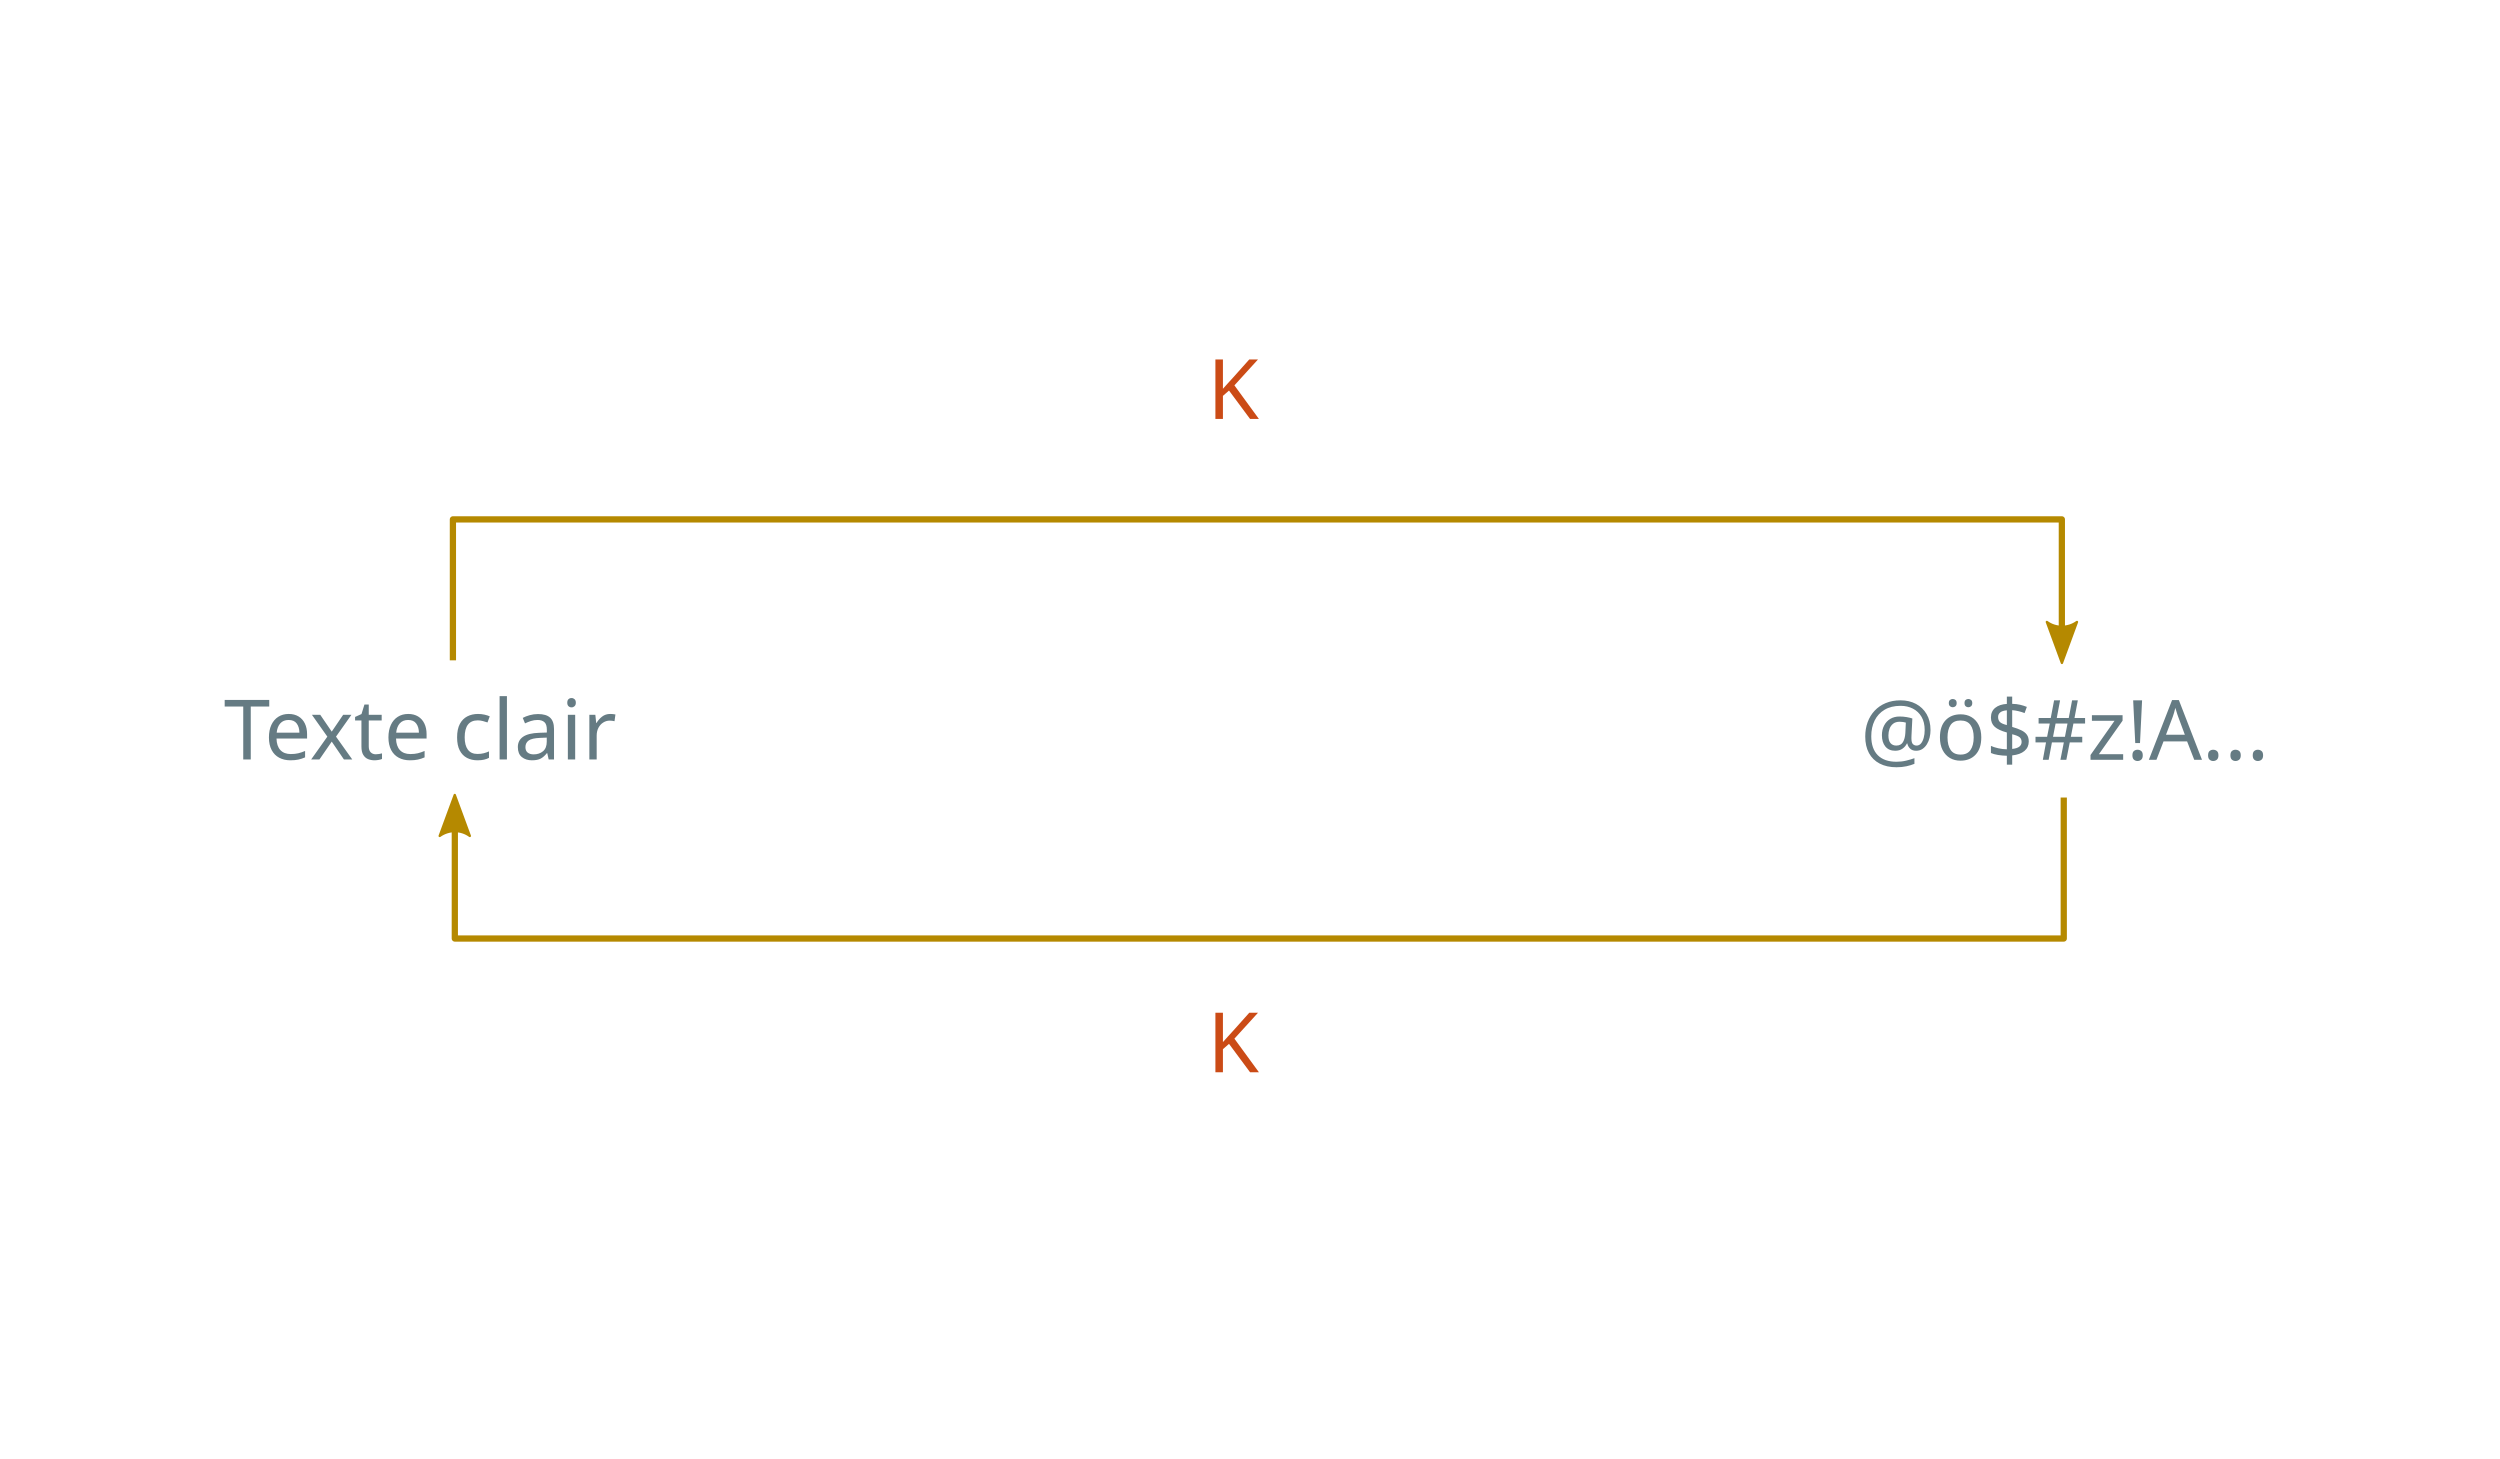
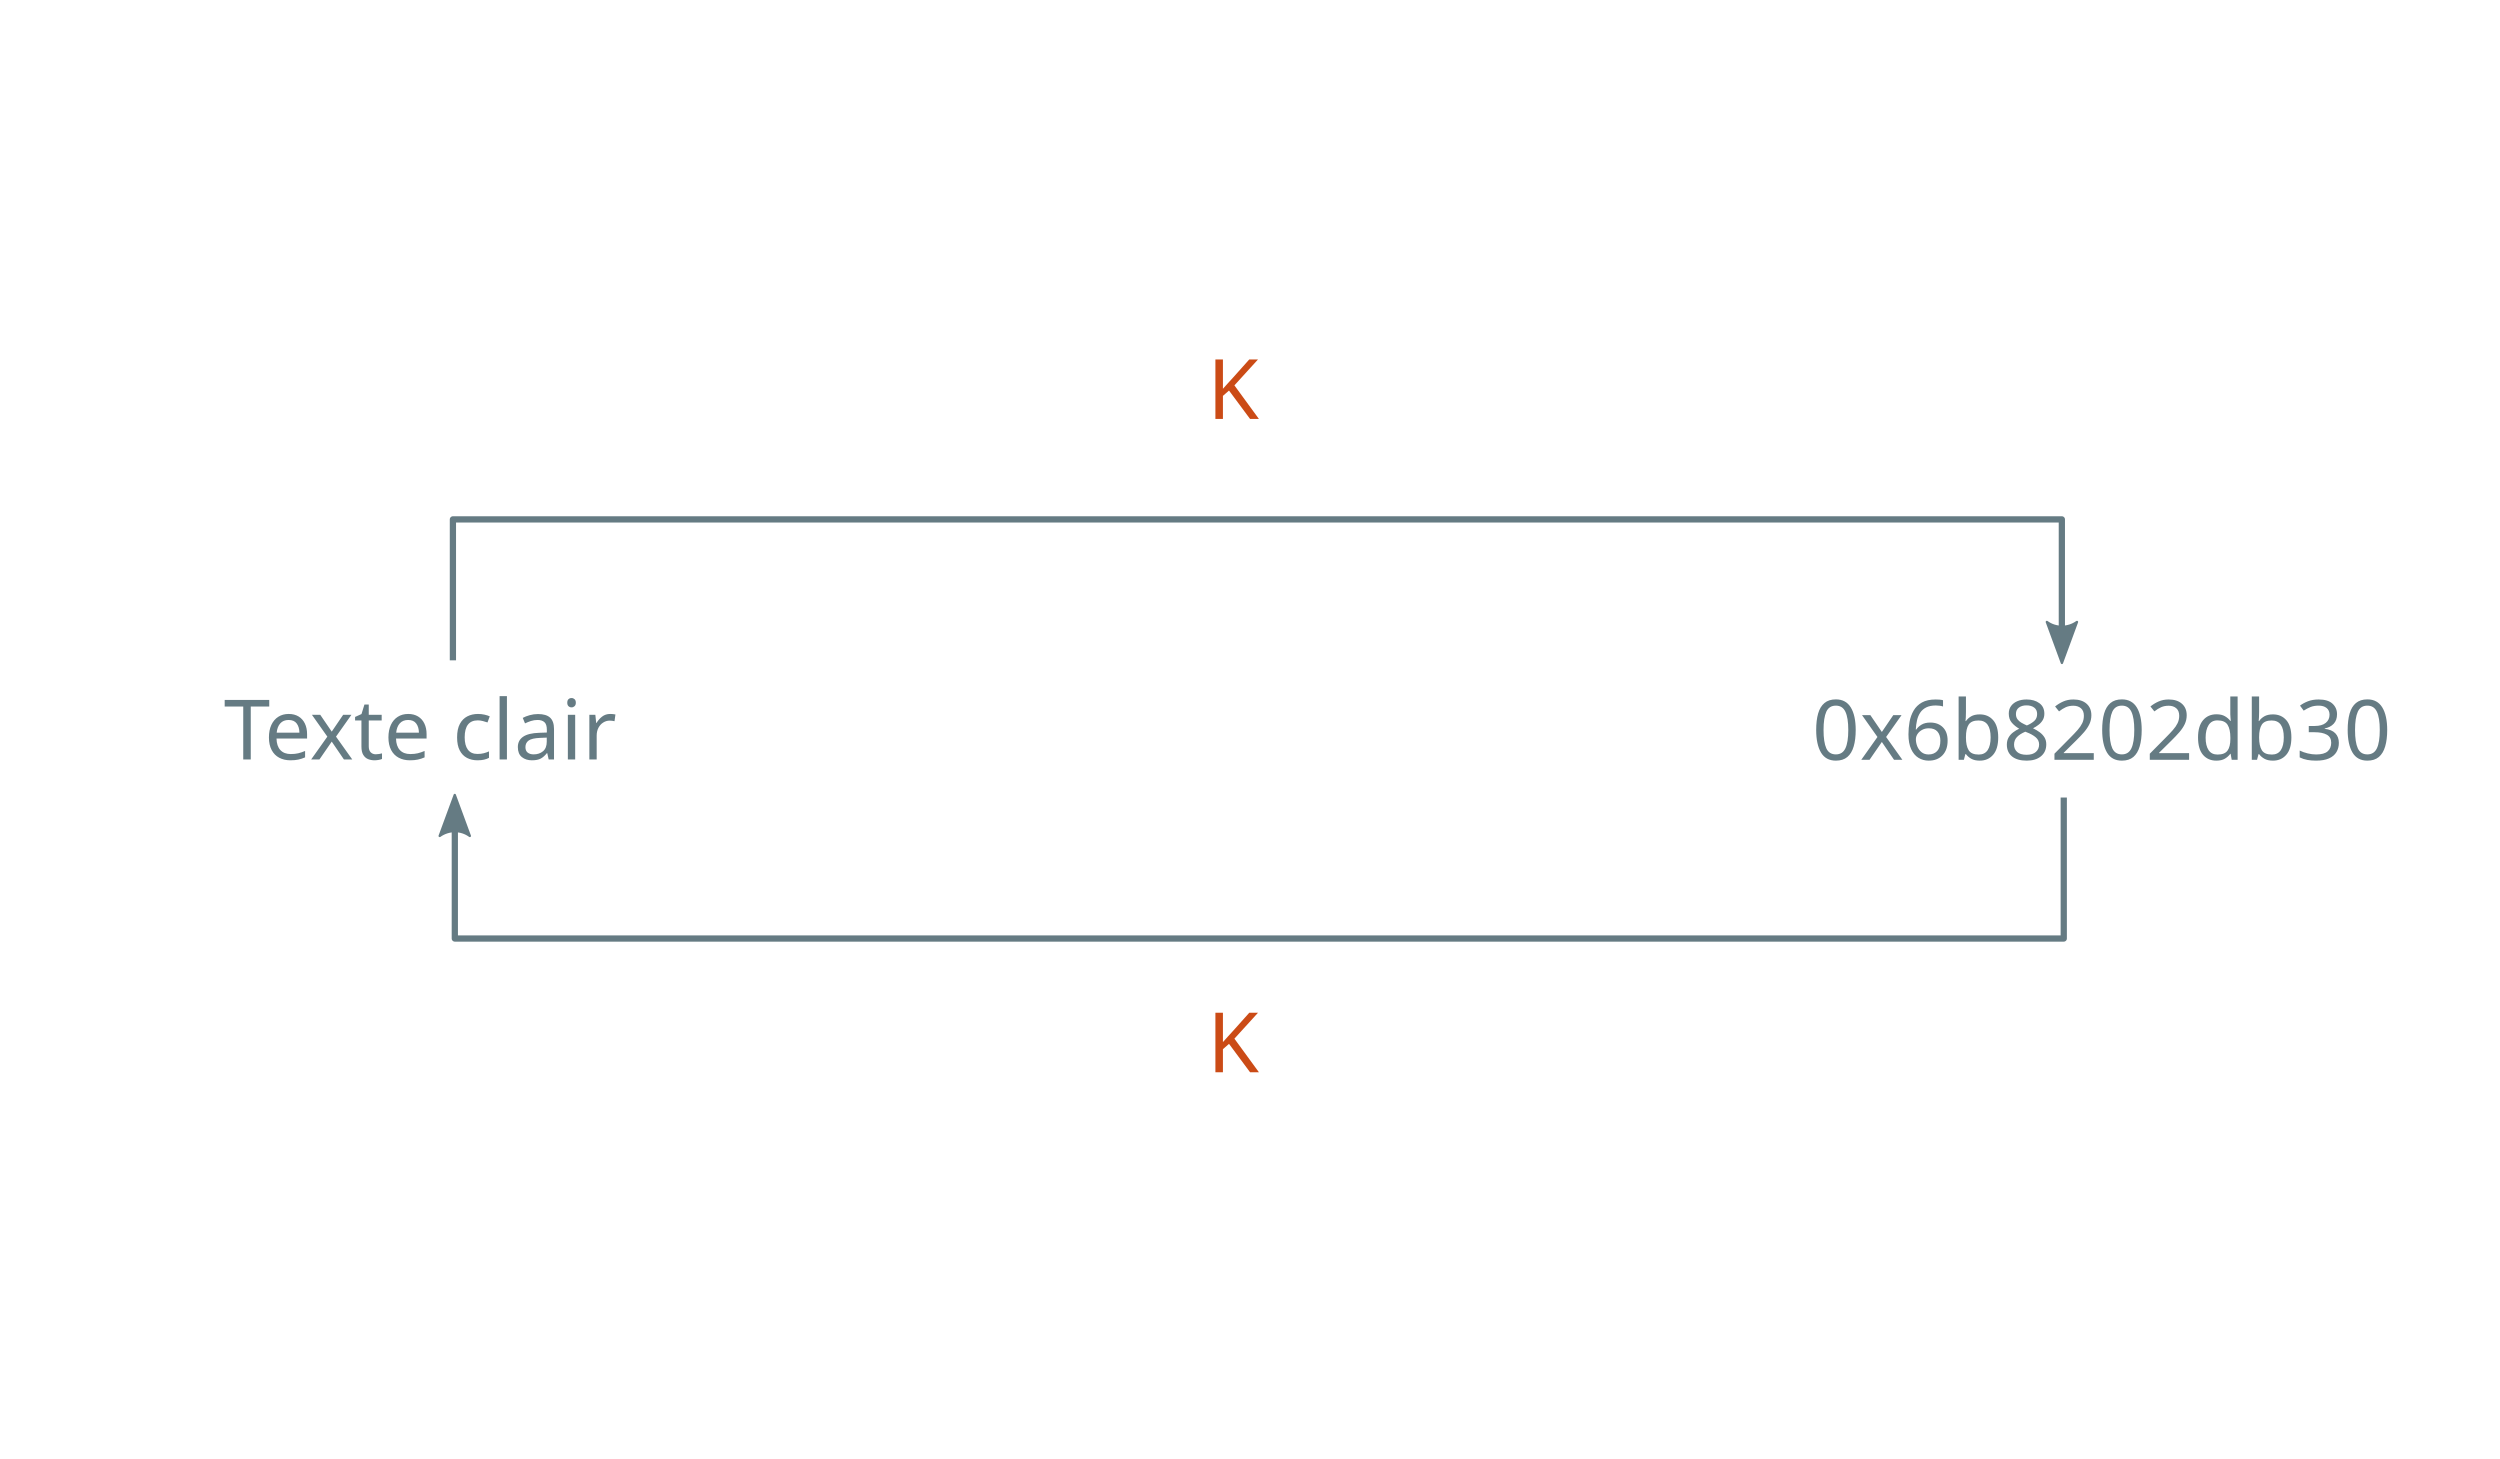
<svg xmlns="http://www.w3.org/2000/svg" width="1200" height="700" viewBox="0 0 1200 700" version="1.1" id="svg5">
  <defs id="defs5">
    <marker style="overflow:visible" id="Arrow2Mend" refX="0" refY="0" orient="auto">
      <path transform="scale(-0.6)" d="M 8.719,4.034 -2.207,0.016 8.719,-4.002 c -1.745,2.372 -1.735,5.617 -6e-7,8.035 z" style="fill:context-stroke;fill-rule:evenodd;stroke:context-stroke;stroke-width:0.625;stroke-linejoin:round" id="path41424" />
    </marker>
    <marker style="overflow:visible" id="Arrow1Mend" refX="0" refY="0" orient="auto">
      <path transform="matrix(-0.4,0,0,-0.4,-4,0)" style="fill:context-stroke;fill-rule:evenodd;stroke:context-stroke;stroke-width:1pt" d="M 0,0 5,-5 -12.5,0 5,5 Z" id="path41406" />
    </marker>
    <marker style="overflow:visible" id="Arrow1Lend" refX="0" refY="0" orient="auto">
      <path transform="matrix(-0.8,0,0,-0.8,-10,0)" style="fill:context-stroke;fill-rule:evenodd;stroke:context-stroke;stroke-width:1pt" d="M 0,0 5,-5 -12.5,0 5,5 Z" id="path41400" />
    </marker>
    <rect x="133.037" y="202.691" width="200.727" height="84.151" id="rect4608" />
    <marker style="overflow:visible" id="Arrow2Mend-6" refX="0" refY="0" orient="auto">
      <path transform="scale(-0.6)" d="M 8.719,4.034 -2.207,0.016 8.719,-4.002 c -1.745,2.372 -1.735,5.617 -6e-7,8.035 z" style="fill:context-stroke;fill-rule:evenodd;stroke:context-stroke;stroke-width:0.625;stroke-linejoin:round" id="path41424-2" />
    </marker>
  </defs>
  <style id="style2">
        @font-face {
            font-family: 'Iosevka';
            font-display: swap;
            font-weight: 400;
            font-stretch: normal;
            font-style: normal;
            src: url('/dist/theme/fonts/Iosevka/WOFF2/Iosevka-Regular.woff2') format('woff2');
        }

        @font-face {
            font-family: 'Iosevka';
            font-display: swap;
            font-weight: 400;
            font-stretch: normal;
            font-style: italic;
            src: url('/dist/theme/fonts/Iosevka/WOFF2/Iosevka-Italic.woff2') format('woff2');
        }

        @font-face {
            font-family: 'Iosevka';
            font-display: swap;
            font-weight: 700;
            font-stretch: normal;
            font-style: normal;
            src: url('/dist/theme/fonts/Iosevka/WOFF2/Iosevka-Bold.woff2') format('woff2');
        }

        @font-face {
            font-family: 'Iosevka';
            font-display: swap;
            font-weight: 700;
            font-stretch: normal;
            font-style: italic;
            src: url('/dist/theme/fonts/Iosevka/WOFF2/Iosevka-BoldItalic.woff2') format('woff2');
        }
    </style>
  <g id="g877">
    <text xml:space="preserve" style="font-style:normal;font-variant:normal;font-weight:normal;font-stretch:normal;font-size:40px;line-height:1.25;font-family:Iosevka;-inkscape-font-specification:'Iosevka, Normal';font-variant-ligatures:normal;font-variant-caps:normal;font-variant-numeric:normal;font-variant-east-asian:normal;fill:#657b83;fill-opacity:1;stroke:none" x="107.442" y="364.54" id="text6088">
      <tspan id="tspan6086" x="107.442" y="364.54">Texte clair</tspan>
    </text>
-     <text xml:space="preserve" style="font-size:40px;line-height:1.25;font-family:Iosevka;-inkscape-font-specification:'Iosevka, Normal';fill:#657b83;fill-opacity:1" x="893.005" y="364.72" id="text28034">
-       <tspan id="tspan28032" x="893.005" y="364.72">@ö$#z!A...</tspan>
+     <text xml:space="preserve" style="font-size:40px;line-height:1.25;font-family:Iosevka;-inkscape-font-specification:'Iosevka, Normal';display:inline;fill:#657b83;fill-opacity:1" x="869.817" y="364.7" id="text28034-0">
+       <tspan id="tspan28032-4" x="869.817" y="364.7">0x6b8202db30</tspan>
    </text>
-     <path style="fill:none;fill-opacity:1;stroke:#b58900;stroke-width:3;stroke-linecap:butt;stroke-linejoin:round;stroke-miterlimit:4;stroke-dasharray:none;stroke-opacity:1;marker-end:url(#Arrow2Mend)" d="m 217.398,316.975 v -67.667 h 772.29 v 64.928" id="path41199" />
-     <path style="fill:none;fill-opacity:1;stroke:#b58900;stroke-width:3;stroke-linecap:butt;stroke-linejoin:round;stroke-miterlimit:4;stroke-dasharray:none;stroke-opacity:1;marker-end:url(#Arrow2Mend-6)" d="m 990.602,382.822 v 67.667 H 218.312 v -64.928" id="path41199-5" />
+     <path style="fill:none;fill-opacity:1;stroke:#657b83;stroke-width:3;stroke-linecap:butt;stroke-linejoin:round;stroke-miterlimit:4;stroke-dasharray:none;stroke-opacity:1;marker-end:url(#Arrow2Mend)" d="m 217.398,316.975 v -67.667 h 772.29 v 64.928" id="path41199" />
+     <path style="fill:none;fill-opacity:1;stroke:#657b83;stroke-width:3;stroke-linecap:butt;stroke-linejoin:round;stroke-miterlimit:4;stroke-dasharray:none;stroke-opacity:1;marker-end:url(#Arrow2Mend-6)" d="m 990.602,382.822 v 67.667 H 218.312 v -64.928" id="path41199-5" />
    <text xml:space="preserve" style="font-size:40px;line-height:1.25;font-family:Iosevka;-inkscape-font-specification:'Iosevka, Normal';fill:#cb4b16;fill-opacity:1" x="579.52" y="201.102" id="text43584">
      <tspan id="tspan43582" x="579.52" y="201.102">K<tspan style="font-size:65%;baseline-shift:sub" id="tspan2594" />
      </tspan>
    </text>
    <text xml:space="preserve" style="font-size:40px;line-height:1.25;font-family:Iosevka;-inkscape-font-specification:'Iosevka, Normal';fill:#cb4b16;fill-opacity:1" x="579.52" y="514.69" id="text43584-3">
      <tspan id="tspan43582-7" x="579.52" y="514.69">K<tspan style="font-size:65%;baseline-shift:sub" id="tspan8038" />
      </tspan>
    </text>
  </g>
</svg>
